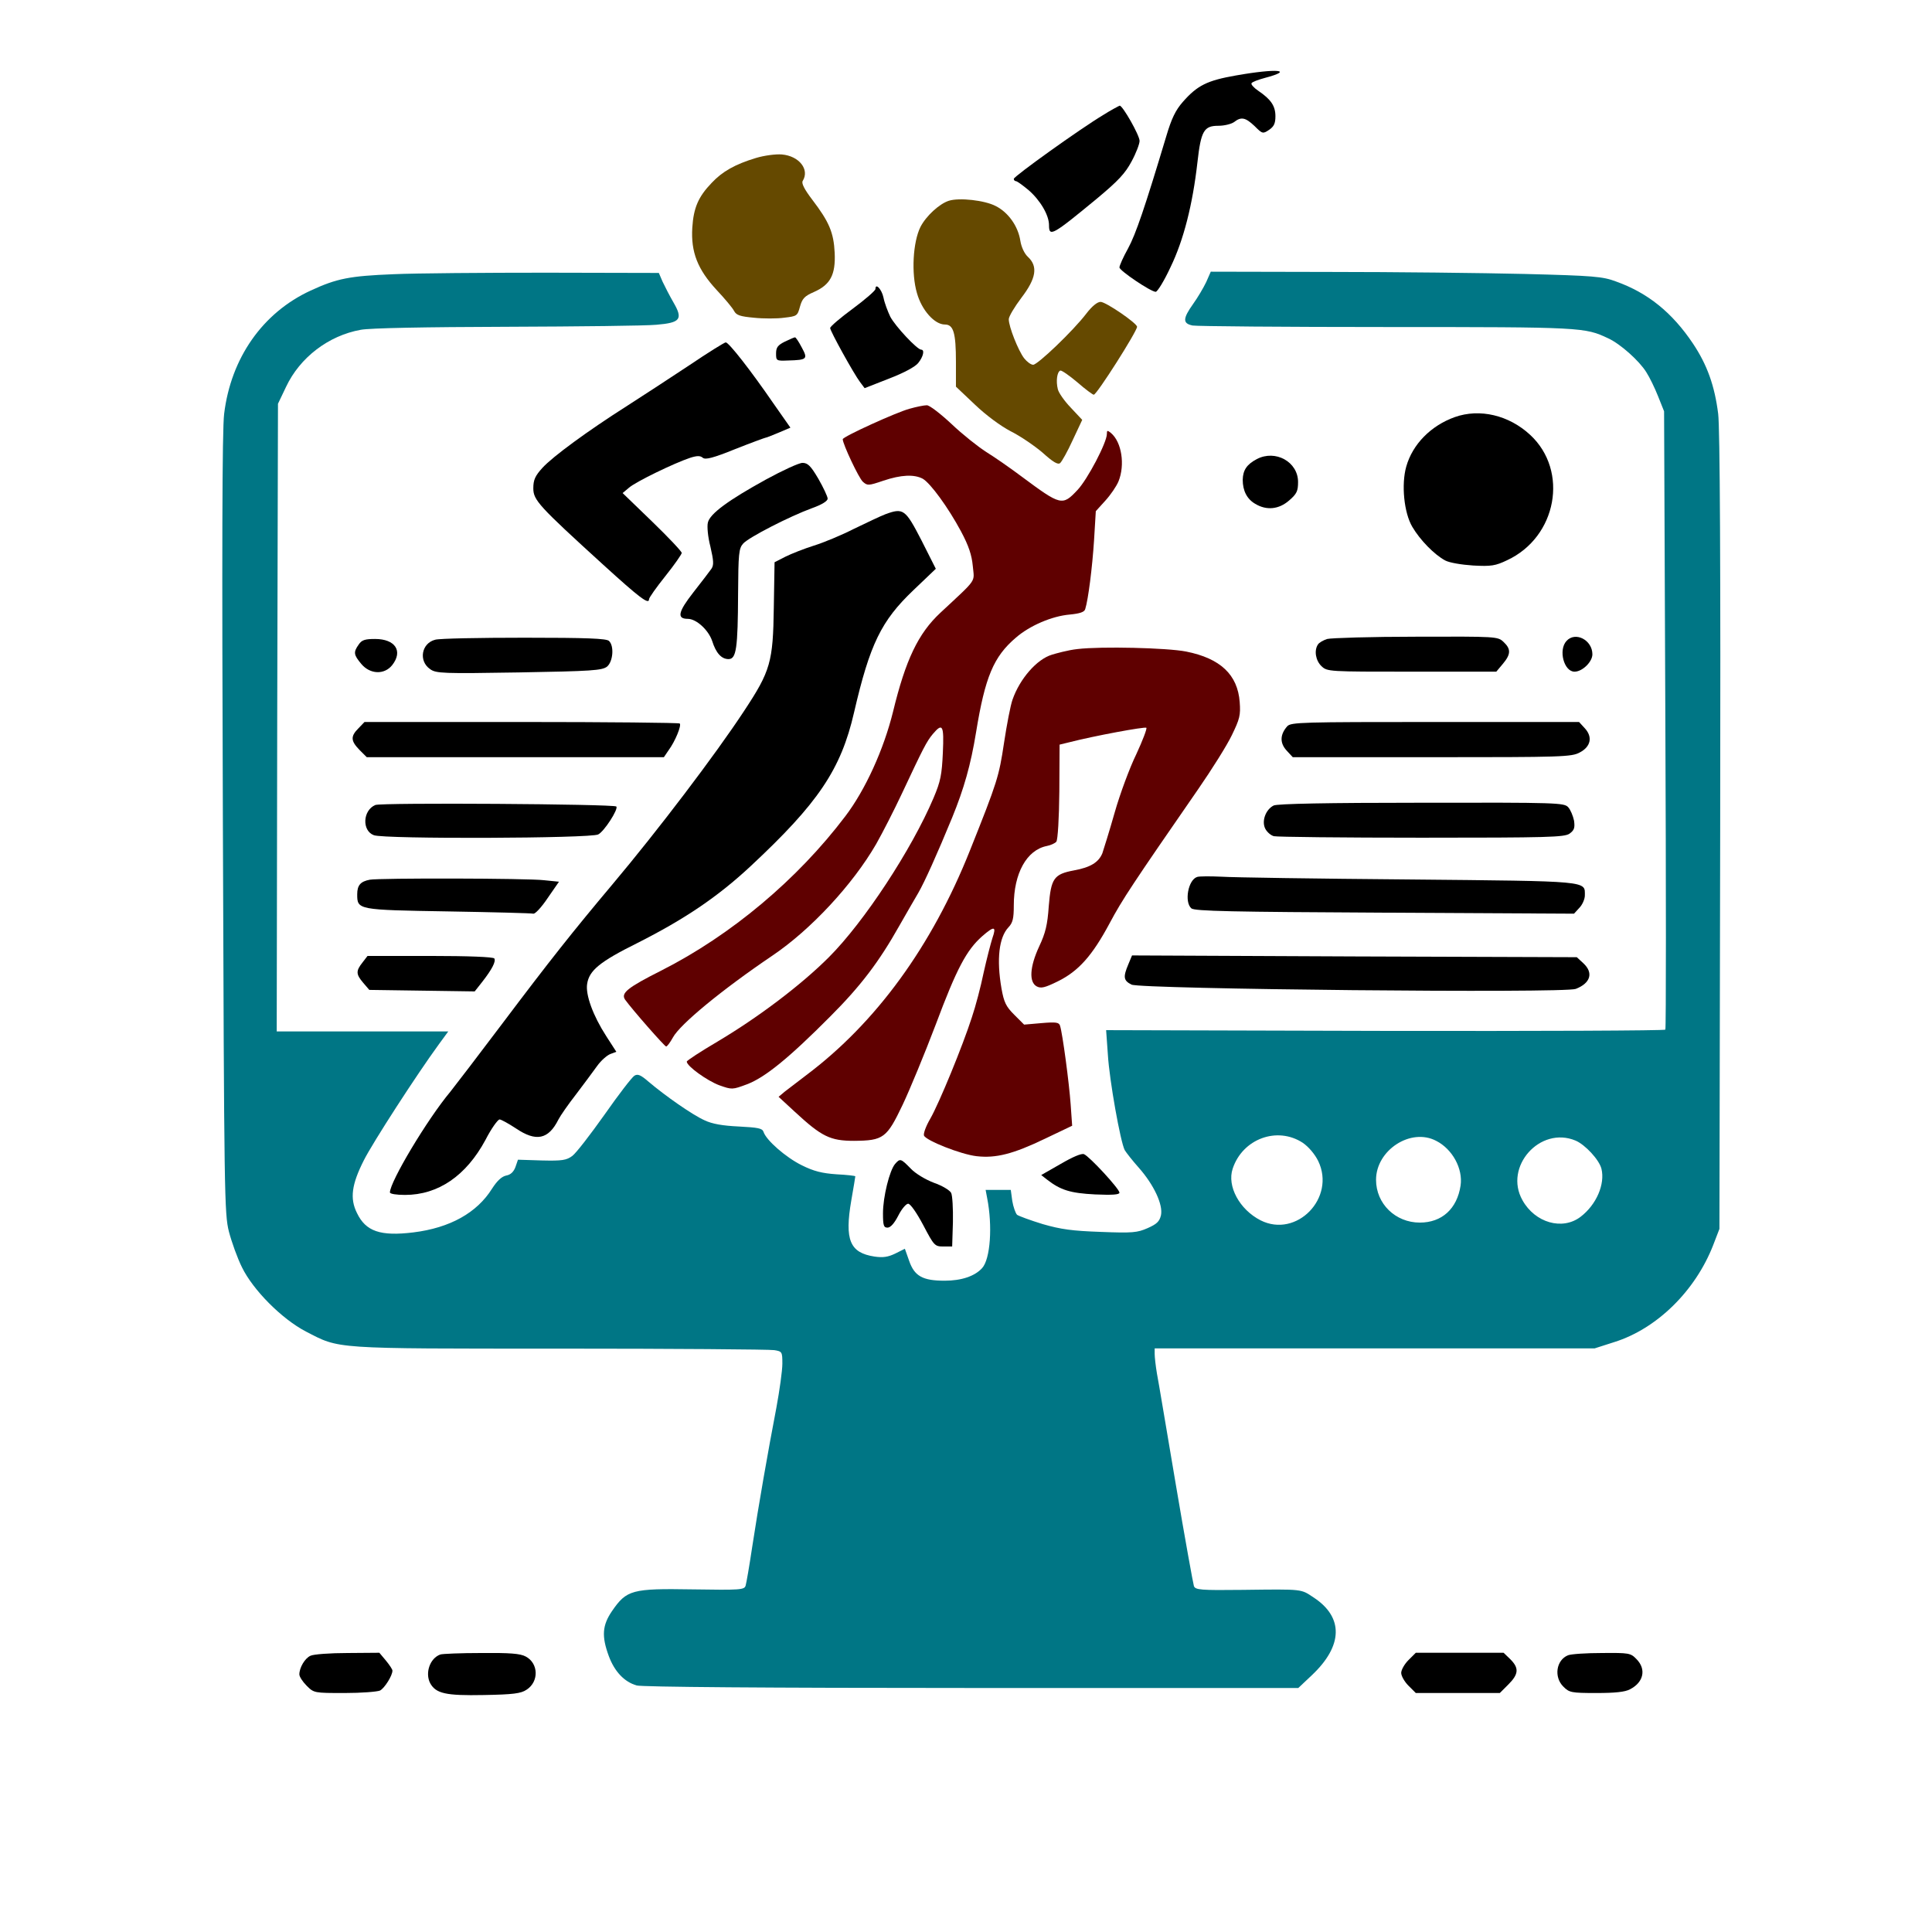
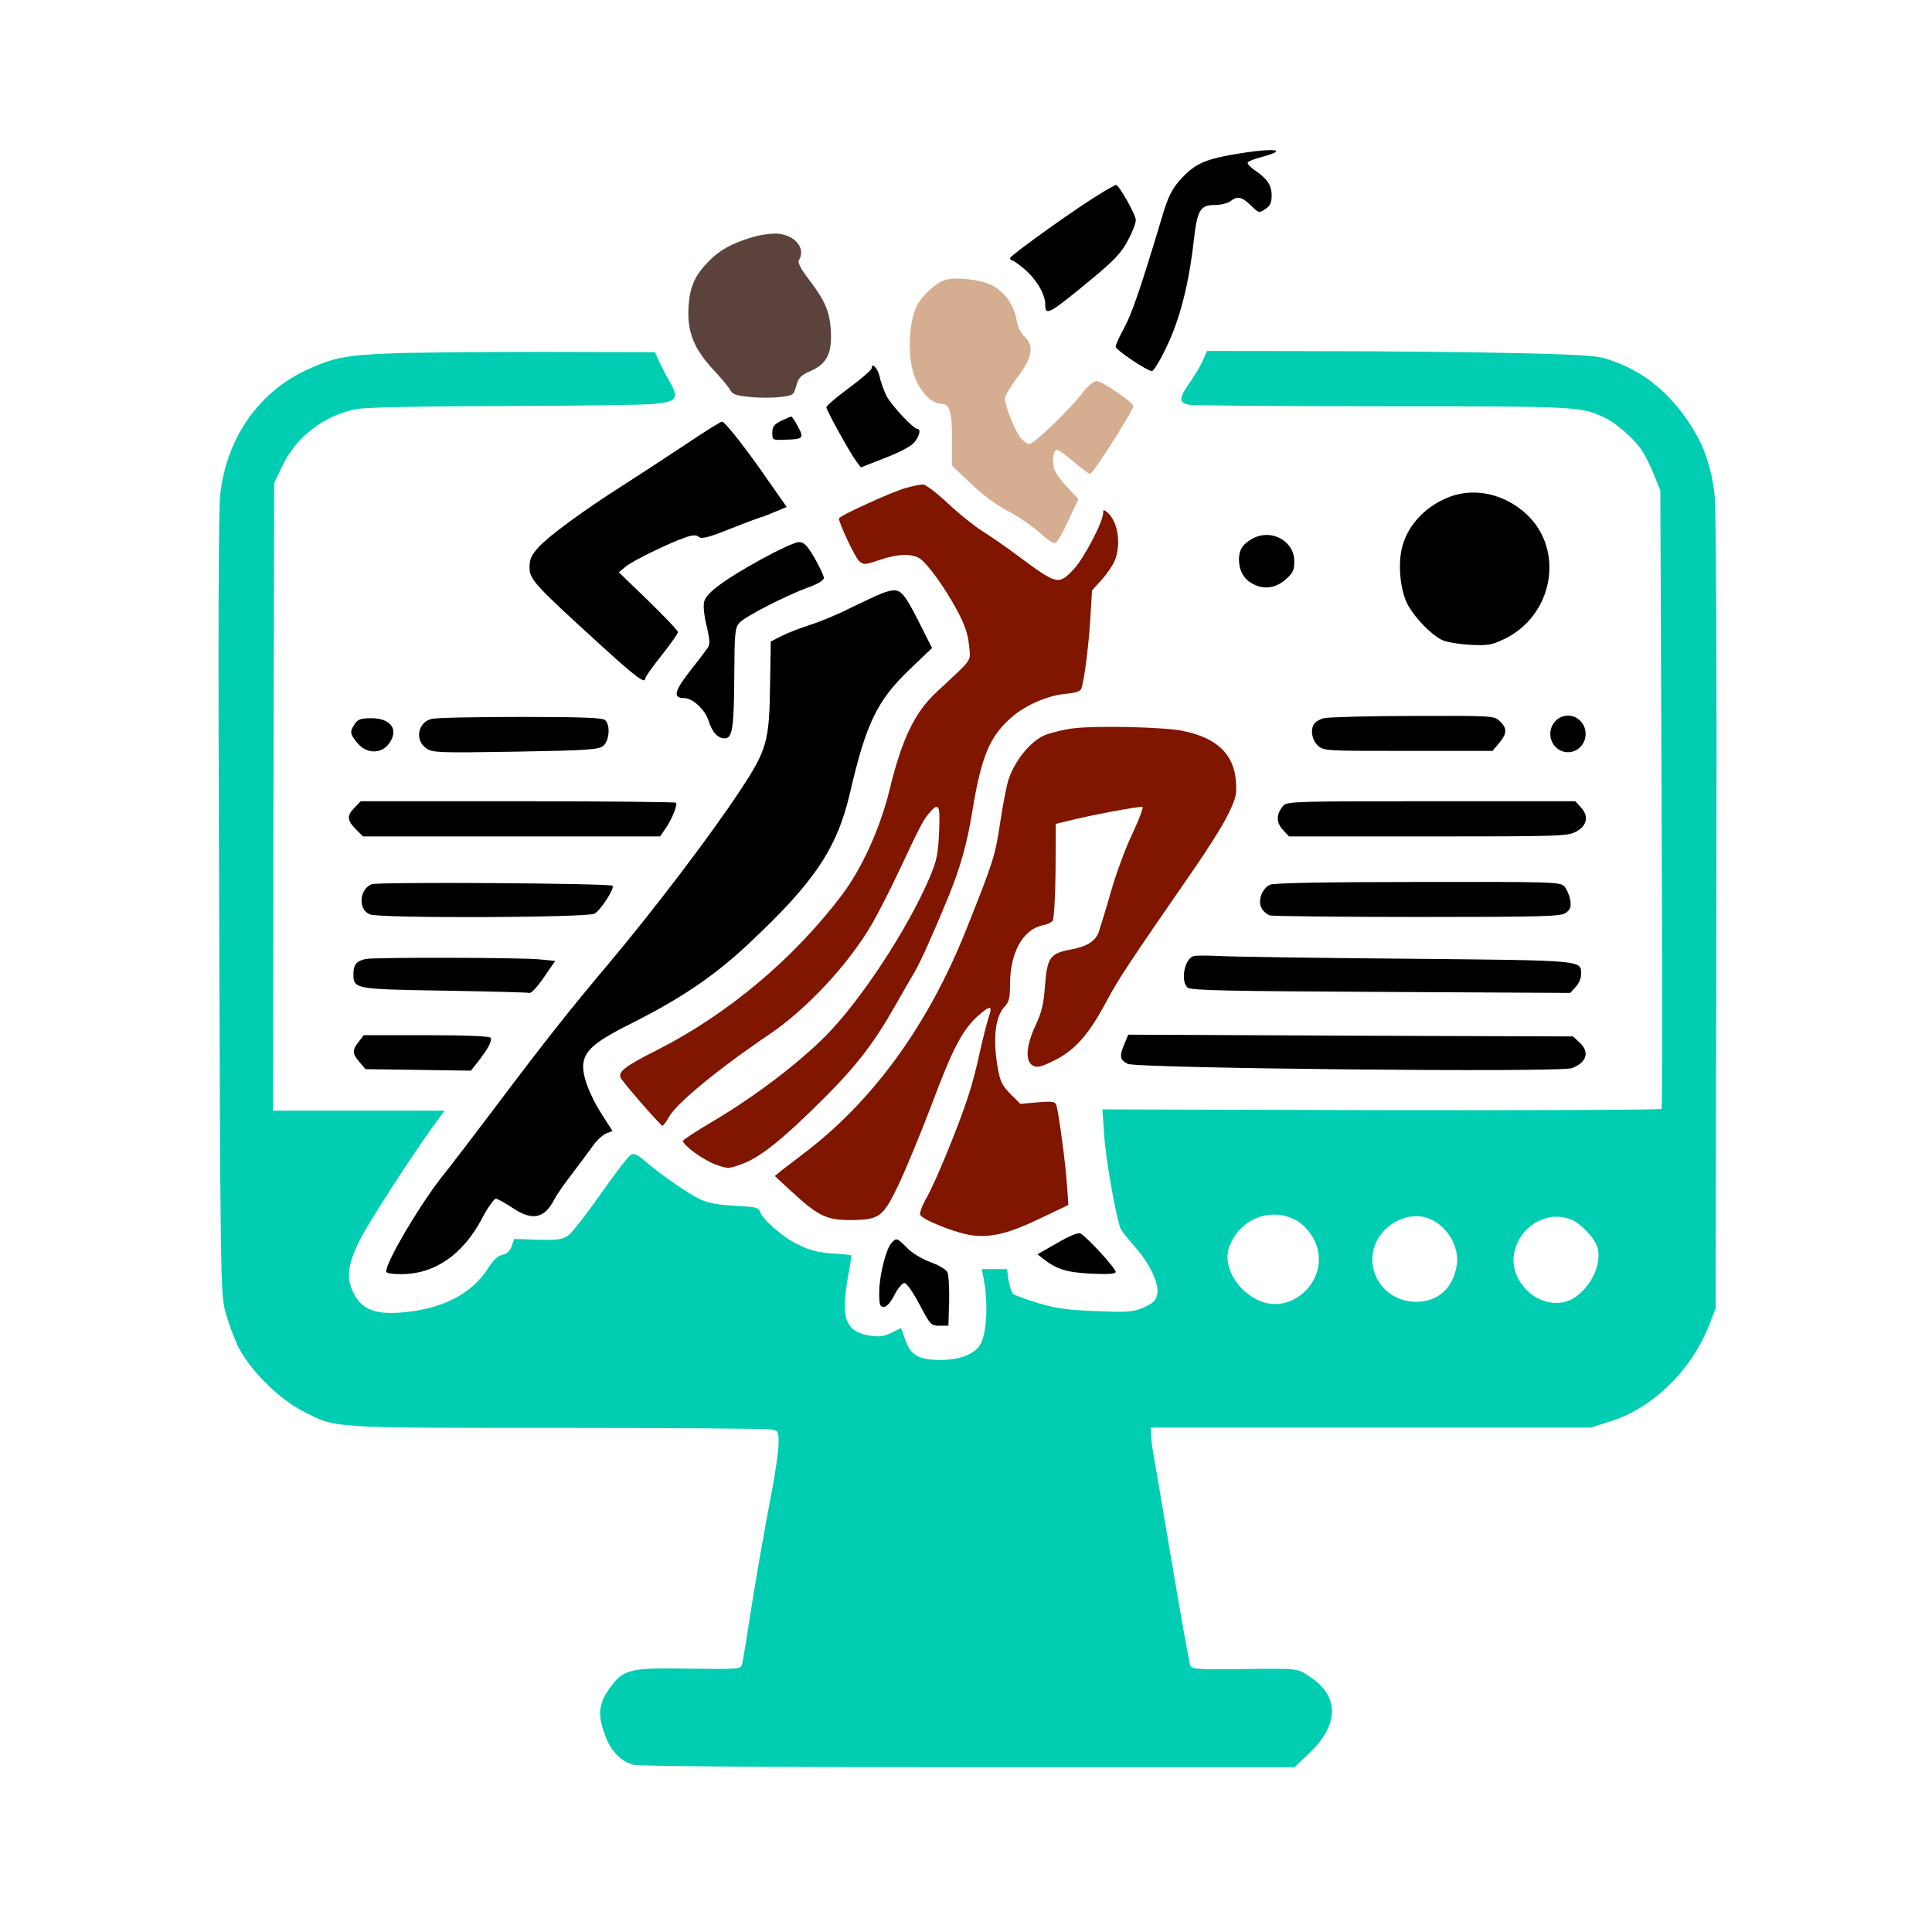
<svg xmlns="http://www.w3.org/2000/svg" version="1.0" width="768pt" height="768pt" viewBox="128 128 768 768" preserveAspectRatio="xMidYMid" id="svg32">
  <defs id="defs32" />
-   <g transform="matrix(0.1,0,0,-0.1,0,1024)" fill="#000000" stroke="none" id="g32">
-     <path d="m 6193,8660 c -114,-20 -153,-39 -211,-105 -29,-33 -45,-66 -66,-137 -85,-283 -121,-389 -152,-446 -19,-34 -34,-68 -34,-75 0,-13 125,-97 144,-97 7,0 34,44 59,98 52,107 88,249 107,417 14,125 26,145 83,145 24,0 52,7 63,15 28,22 45,18 81,-16 31,-31 33,-32 58,-15 19,13 25,25 25,54 0,41 -18,67 -68,101 -18,12 -30,26 -27,30 2,5 26,14 52,21 121,32 50,39 -114,10 z" id="path1" />
-     <path d="m 5664,8502 c -90,-54 -354,-243 -354,-253 0,-5 4,-9 8,-9 5,0 27,-16 51,-36 46,-40 81,-99 81,-139 0,-48 13,-41 191,106 84,70 112,100 137,147 18,33 32,70 32,82 0,22 -67,140 -79,140 -3,-1 -34,-17 -67,-38 z" id="path2" />
-     <path d="m 4285,8332 c -83,-25 -134,-54 -176,-99 -53,-55 -72,-99 -77,-178 -6,-97 21,-166 97,-248 32,-34 63,-71 69,-83 9,-17 24,-22 79,-27 37,-4 92,-4 120,0 51,6 53,7 63,44 9,32 18,42 55,58 66,29 87,69 83,156 -4,81 -22,123 -89,211 -32,42 -44,66 -38,75 28,45 -14,99 -83,105 -24,2 -70,-4 -103,-14 z" id="path3" style="fill:#654900;fill-opacity:1" />
-     <path d="m 5052,8162 c -38,-12 -91,-61 -113,-104 -30,-60 -37,-185 -14,-263 19,-68 70,-125 111,-125 34,0 44,-32 44,-149 v -98 l 75,-71 c 45,-43 102,-85 142,-106 38,-19 94,-57 127,-85 42,-38 61,-49 70,-42 7,6 30,47 50,91 l 38,81 -45,48 c -26,27 -49,60 -52,74 -8,32 -3,69 10,74 6,1 36,-20 68,-47 32,-28 62,-50 65,-49 12,0 172,252 172,270 0,14 -124,99 -145,99 -13,0 -34,-17 -57,-47 -51,-67 -193,-203 -211,-203 -9,0 -25,12 -36,26 -23,30 -61,125 -61,155 0,11 23,49 50,85 59,77 67,125 26,163 -14,13 -26,39 -30,64 -9,58 -48,113 -98,138 -44,23 -145,34 -186,21 z" id="path4" style="fill:#654900;fill-opacity:1" />
-     <path d="m 2845,7870 c -176,-7 -226,-17 -330,-65 -191,-88 -317,-268 -344,-490 -8,-64 -9,-550 -5,-1633 5,-1481 6,-1546 24,-1618 11,-42 34,-106 52,-142 44,-90 158,-205 254,-255 136,-70 98,-68 1009,-68 451,0 835,-3 853,-6 31,-5 32,-7 32,-54 0,-27 -11,-106 -24,-176 -33,-172 -71,-389 -96,-553 -11,-74 -23,-143 -26,-153 -5,-17 -20,-18 -212,-15 -240,4 -261,-2 -319,-86 -39,-57 -42,-100 -13,-179 23,-62 62,-103 111,-117 21,-6 514,-10 1332,-10 h 1298 l 54,51 c 124,117 126,230 8,308 -53,35 -39,34 -284,31 -167,-2 -187,0 -193,15 -3,9 -36,191 -72,404 -36,212 -69,411 -75,441 -5,30 -9,65 -9,78 v 22 h 874 875 l 78,25 c 169,53 322,203 393,385 l 25,65 3,1580 c 2,1059 -1,1606 -8,1660 -14,112 -44,195 -100,279 -83,124 -180,202 -306,247 -53,20 -89,23 -364,30 -168,4 -517,8 -776,8 l -471,1 -18,-41 c -11,-23 -34,-62 -52,-87 -42,-59 -42,-78 -2,-86 17,-3 365,-6 773,-6 777,0 786,-1 879,-45 48,-22 123,-89 151,-134 13,-20 34,-63 47,-96 l 24,-60 5,-1225 c 3,-674 3,-1228 0,-1233 -4,-4 -505,-6 -1114,-5 l -1109,3 7,-98 c 6,-101 50,-347 67,-379 6,-10 31,-42 56,-70 60,-68 97,-147 88,-189 -6,-25 -17,-35 -53,-51 -41,-18 -60,-20 -186,-15 -114,4 -158,10 -231,31 -49,15 -95,32 -102,37 -6,6 -15,31 -19,55 l -6,44 h -50 -50 l 6,-32 c 22,-111 13,-243 -20,-279 -29,-32 -82,-50 -149,-50 -87,0 -120,18 -141,79 l -17,48 -38,-19 c -29,-14 -49,-17 -83,-12 -98,15 -119,66 -92,223 9,51 16,94 16,96 0,2 -34,6 -75,8 -57,4 -90,12 -138,36 -63,31 -142,100 -152,133 -5,14 -22,17 -98,21 -64,3 -106,10 -137,25 -47,21 -156,97 -223,154 -30,26 -42,31 -55,23 -10,-6 -63,-75 -119,-155 -56,-79 -113,-153 -128,-164 -23,-17 -40,-20 -121,-18 l -95,3 -10,-29 c -7,-19 -19,-31 -37,-34 -18,-4 -36,-21 -56,-52 -60,-96 -167,-156 -313,-174 -131,-16 -189,4 -224,77 -29,58 -21,114 27,209 35,70 211,342 298,461 l 38,52 h -341 -341 l 2,1248 3,1247 32,67 c 55,117 169,204 297,227 37,7 254,11 580,12 287,1 554,4 595,8 96,8 107,22 68,89 -15,26 -34,63 -43,82 l -15,35 -447,1 c -246,0 -519,-2 -607,-6 z M 6459,4417 c 23,-16 47,-44 61,-72 71,-147 -86,-308 -229,-236 -84,43 -134,136 -111,205 39,119 177,170 279,103 z m 530,8 c 65,-33 107,-111 97,-178 -14,-92 -74,-147 -162,-147 -97,0 -174,75 -174,170 0,118 138,208 239,155 z m 554,1 c 38,-16 94,-76 103,-112 15,-61 -20,-143 -83,-191 -72,-55 -181,-24 -231,66 -75,133 70,296 211,237 z" id="path5" style="fill:#007685;fill-opacity:1" />
-     <path d="m 4760,7811 c 0,-6 -40,-41 -90,-78 -49,-36 -90,-71 -90,-77 0,-12 94,-182 119,-215 l 18,-24 97,38 c 60,23 104,47 116,62 21,26 26,53 12,53 -16,0 -103,93 -123,131 -10,21 -23,55 -27,76 -7,33 -32,60 -32,34 z" id="path6" />
-     <path d="m 4400,7602 c -28,-14 -35,-23 -35,-47 0,-29 1,-30 48,-28 76,2 79,6 54,52 -12,23 -24,41 -27,40 -3,0 -21,-8 -40,-17 z" id="path7" />
-     <path d="m 4020,7508 c -74,-49 -184,-121 -245,-160 -159,-101 -298,-203 -339,-248 -29,-32 -36,-48 -36,-81 0,-47 21,-70 278,-304 145,-132 182,-160 182,-137 0,6 29,47 65,92 36,45 65,87 65,92 0,6 -53,62 -117,124 l -118,114 25,21 c 27,24 180,98 243,119 28,9 41,9 51,0 11,-8 40,-1 129,35 63,25 118,45 120,45 3,0 26,9 52,20 l 47,20 -68,97 c -90,131 -177,242 -189,242 -5,0 -71,-41 -145,-91 z" id="path8" />
-     <path d="m 4895,7335 c -52,-14 -265,-111 -265,-121 0,-19 64,-155 80,-169 18,-16 22,-16 81,4 71,24 123,26 157,8 31,-18 101,-114 152,-209 31,-58 43,-95 47,-138 6,-67 21,-46 -129,-186 -88,-82 -138,-187 -188,-393 -37,-150 -110,-311 -190,-416 -190,-251 -453,-472 -731,-613 -135,-68 -162,-90 -144,-116 28,-39 157,-186 163,-186 4,0 16,16 27,36 28,52 194,189 395,325 153,103 320,283 413,444 25,44 71,134 102,200 85,181 98,207 123,237 39,46 45,36 40,-74 -4,-88 -9,-114 -37,-180 -87,-205 -276,-493 -416,-633 -110,-110 -279,-238 -442,-335 -68,-40 -123,-76 -123,-80 0,-18 81,-76 129,-94 51,-18 52,-18 111,4 71,27 166,104 330,269 121,121 194,217 275,361 27,47 60,105 75,130 25,43 75,154 135,300 47,115 74,210 95,339 36,221 70,301 158,376 55,48 144,86 214,92 41,4 59,10 62,22 12,38 28,165 35,273 l 7,116 38,42 c 21,23 44,57 52,76 27,66 13,157 -30,193 -14,11 -16,11 -16,-4 0,-34 -77,-181 -117,-223 -60,-64 -66,-62 -221,53 -44,33 -107,77 -141,98 -33,21 -96,71 -139,112 -44,41 -88,75 -98,74 -11,0 -41,-6 -69,-14 z" id="path9" style="fill:#5f0000;fill-opacity:1" />
-     <path d="m 7063,7302 c -95,-34 -168,-108 -193,-197 -20,-71 -9,-183 24,-239 31,-53 88,-111 131,-134 17,-9 65,-17 111,-20 72,-4 89,-1 135,21 198,92 246,355 92,498 -85,79 -201,106 -300,71 z" id="path10" />
-     <path d="m 6276,7135 c -40,-21 -55,-44 -56,-82 0,-44 17,-77 50,-96 45,-27 94,-22 135,14 30,26 35,37 35,73 0,80 -90,130 -164,91 z" id="path11" />
-     <path d="m 4325,7054 c -149,-82 -223,-136 -231,-171 -4,-15 0,-58 10,-96 13,-57 14,-73 4,-88 -7,-10 -39,-52 -72,-94 -61,-78 -66,-105 -22,-105 34,0 82,-44 97,-88 15,-48 37,-72 65,-72 31,0 37,42 38,261 1,158 3,179 20,198 22,25 186,109 274,141 39,14 62,28 62,38 0,8 -17,44 -37,79 -30,51 -42,63 -63,63 -14,0 -79,-30 -145,-66 z" id="path12" />
-     <path d="m 4800,6916 c -19,-7 -75,-34 -125,-58 -49,-25 -121,-55 -160,-67 -38,-12 -89,-32 -113,-44 l -43,-22 -3,-180 c -3,-217 -13,-252 -118,-411 -115,-175 -343,-475 -523,-689 -158,-188 -250,-304 -436,-551 -95,-126 -189,-249 -209,-274 -92,-110 -240,-358 -240,-400 0,-6 26,-10 60,-10 132,0 243,76 320,219 23,45 49,81 56,81 6,0 35,-16 64,-35 81,-55 130,-45 170,35 7,14 38,59 70,100 31,41 69,92 84,113 15,21 39,42 52,47 l 24,9 -40,62 c -53,82 -83,165 -76,208 8,53 50,88 199,162 188,95 319,183 451,306 268,250 359,384 411,611 63,272 108,364 236,486 l 89,85 -57,113 c -64,124 -72,130 -143,104 z" id="path13" />
-     <path d="m 3010,6417 c -55,-14 -67,-85 -20,-117 23,-17 52,-18 353,-13 292,5 330,8 350,23 24,20 29,82 8,102 -9,10 -90,13 -336,13 -179,0 -338,-3 -355,-8 z" id="path14" />
-     <path d="m 6556,6420 c -16,-5 -33,-15 -37,-22 -16,-24 -9,-64 14,-86 23,-22 28,-22 359,-22 h 336 l 26,31 c 32,38 33,59 3,87 -23,22 -28,22 -348,21 -178,0 -337,-5 -353,-9 z" id="path15" />
-     <path d="m 7507,6412 c -33,-36 -10,-122 32,-122 31,0 71,39 71,69 0,57 -68,92 -103,53 z" id="path16" />
-     <path d="m 2706,6398 c -22,-31 -20,-41 10,-77 35,-42 92,-44 123,-5 44,56 12,104 -68,104 -40,0 -53,-4 -65,-22 z" id="path17" />
-     <path d="m 5564,6380 c -39,-4 -89.522,-18.522 -102.522,-22.522 C 5401.478,6339.478 5334,6262 5305,6179 c -8,-22 -23,-100 -34,-173 -20,-133 -26,-153 -135,-426 -152,-382 -374,-686 -651,-894 -33,-25 -71,-54 -85,-65 l -25,-21 65,-60 c 106,-98 140,-115 235,-115 117,1 130,11 193,143 28,59 88,204 132,320 83,222 122,295 184,350 48,42 58,41 41,-7 -7,-22 -23,-84 -35,-138 -11,-54 -32,-134 -47,-178 -36,-112 -129,-339 -165,-402 -17,-29 -28,-59 -25,-67 8,-20 147,-75 209,-82 77,-9 146,9 271,69 l 109,52 -6,85 c -6,85 -32,280 -42,312 -4,14 -15,16 -74,11 l -69,-6 -39,39 c -33,33 -41,49 -51,105 -20,116 -10,203 28,243 17,18 21,35 21,87 0,127 51,220 131,236 16,3 33,11 38,17 6,7 11,95 12,199 l 1,187 37,9 c 101,26 302,63 308,58 3,-4 -15,-51 -40,-105 -26,-53 -65,-158 -86,-232 -21,-74 -44,-147 -49,-162 -15,-36 -47,-56 -113,-68 -80,-15 -91,-32 -100,-142 -5,-74 -13,-107 -38,-160 -38,-82 -41,-142 -10,-159 17,-9 32.24,-5.494 84,20 82.244,40.508 137,102 206,231 50,94 92,157 352,533 54,78 115,175 134,215 31,64 35,79 31,131 -8,109 -77,174 -213,201 -76,15 -338,21 -431,10 z" id="path18" style="fill:#5f0000;fill-opacity:1" />
-     <path d="m 2705,6065 c -32,-32 -31,-50 4,-86 l 29,-29 h 591 590 l 19,28 c 26,35 52,99 44,106 -3,3 -286,6 -629,6 h -624 z" id="path19" />
-     <path d="m 6397,6073 c -29,-33 -30,-66 -3,-96 l 25,-27 h 553 c 520,0 555,1 588,19 44,23 52,62 19,97 l -22,24 h -572 c -532,0 -573,-1 -588,-17 z" id="path20" />
-     <path d="m 2772,5760 c -50,-21 -54,-102 -6,-120 40,-16 863,-13 892,3 24,12 81,101 72,111 -10,10 -935,16 -958,6 z" id="path21" />
-     <path d="m 6343,5758 c -32,-16 -49,-63 -33,-93 7,-13 22,-26 34,-29 11,-3 275,-6 586,-6 507,0 568,2 589,16 19,14 22,23 18,52 -4,19 -14,43 -23,53 -16,18 -42,19 -583,18 -375,0 -573,-4 -588,-11 z" id="path22" />
-     <path d="m 6039,5474 c -36,-11 -52,-100 -23,-125 13,-11 162,-14 768,-17 l 753,-4 21,23 c 12,12 22,35 22,49 0,59 26,57 -700,64 -366,3 -701,8 -745,11 -44,2 -87,2 -96,-1 z" id="path23" />
-     <path d="m 2750,5463 c -37,-7 -50,-22 -50,-58 0,-62 1,-62 361,-68 179,-3 332,-7 339,-9 7,-2 33,26 57,62 l 45,65 -59,6 c -66,8 -655,9 -693,2 z" id="path24" />
-     <path d="m 2721,5134 c -27,-34 -26,-47 3,-81 l 24,-28 210,-3 209,-3 30,38 c 39,50 55,81 48,93 -4,6 -103,10 -255,10 h -249 z" id="path25" />
-     <path d="m 5765,5126 c -21,-50 -19,-64 13,-80 36,-18 1720,-35 1766,-17 59,23 71,64 30,102 l -26,24 -884,3 -884,4 z" id="path26" />
-     <path d="m 5496,4333 -77,-44 23,-18 c 54,-42 93,-54 191,-59 69,-3 97,-1 97,7 0,15 -119,144 -141,153 -10,4 -45,-11 -93,-39 z" id="path27" />
-     <path d="m 4838,4333 c -22,-26 -48,-131 -48,-196 0,-49 3,-57 18,-57 12,0 27,17 43,48 13,26 31,47 39,47 9,0 34,-36 60,-85 43,-82 46,-85 80,-85 h 35 l 3,97 c 1,54 -2,106 -7,116 -6,11 -36,29 -68,40 -34,13 -73,36 -93,57 -39,40 -42,41 -62,18 z" id="path28" />
-     <path d="m 2514,2378 c -22,-10 -44,-47 -44,-74 0,-9 13,-29 29,-45 29,-29 30,-29 151,-29 67,0 130,5 141,10 18,10 49,59 49,79 0,5 -12,23 -26,40 l -26,31 -126,-1 c -70,0 -137,-5 -148,-11 z" id="path29" />
-     <path d="m 3030,2383 c -41,-15 -61,-73 -40,-114 23,-41 61,-50 213,-47 116,2 148,6 170,21 50,32 48,105 -3,132 -22,12 -63,15 -177,14 -81,0 -155,-3 -163,-6 z" id="path30" />
-     <path d="m 6879,2361 c -16,-16 -29,-39 -29,-51 0,-12 13,-35 29,-51 l 29,-29 h 167 167 l 34,34 c 41,41 43,65 8,100 l -27,26 h -174 -175 z" id="path31" />
-     <path d="m 7513,2380 c -47,-19 -57,-87 -18,-125 23,-23 31,-25 130,-25 75,0 115,4 135,15 54,28 65,80 25,120 -23,24 -30,25 -137,24 -62,0 -123,-4 -135,-9 z" id="path32" />
+   <g transform="matrix(0.1,0,0,-0.1,-1.5,1015)" fill="#000000" stroke="none" id="g32">
+     <path d="m 6193,8255 c -114,-20 -153,-39 -211,-105 -29,-33 -45,-66 -66,-137 -85,-283 -121,-389 -152,-446 -19,-34 -34,-68 -34,-75 0,-13 125,-97 144,-97 7,0 34,44 59,98 52,107 88,249 107,417 14,125 26,145 83,145 24,0 52,7 63,15 28,22 45,18 81,-16 31,-31 33,-32 58,-15 19,13 25,25 25,54 0,41 -18,67 -68,101 -18,12 -30,26 -27,30 2,5 26,14 52,21 121,32 50,39 -114,10 z" id="path1" />
+     <path d="m 5664,8097 c -90,-54 -354,-243 -354,-253 0,-5 4,-9 8,-9 5,0 27,-16 51,-36 46,-40 81,-99 81,-139 0,-48 13,-41 191,106 84,70 112,100 137,147 18,33 32,70 32,82 0,22 -67,140 -79,140 -3,-1 -34,-17 -67,-38 z" id="path2" />
+     <path d="m 4285,7927 c -83,-25 -134,-54 -176,-99 -53,-55 -72,-99 -77,-178 -6,-97 21,-166 97,-248 32,-34 63,-71 69,-83 9,-17 24,-22 79,-27 37,-4 92,-4 120,0 51,6 53,7 63,44 9,32 18,42 55,58 66,29 87,69 83,156 -4,81 -22,123 -89,211 -32,42 -44,66 -38,75 28,45 -14,99 -83,105 -24,2 -70,-4 -103,-14 z" id="path3" style="fill:#5c423d;fill-opacity:1" />
+     <path d="m 5052,7757 c -38,-12 -91,-61 -113,-104 -30,-60 -37,-185 -14,-263 19,-68 70,-125 111,-125 34,0 44,-32 44,-149 v -98 l 75,-71 c 45,-43 102,-85 142,-106 38,-19 94,-57 127,-85 42,-38 61,-49 70,-42 7,6 30,47 50,91 l 38,81 -45,48 c -26,27 -49,60 -52,74 -8,32 -3,69 10,74 6,1 36,-20 68,-47 32,-28 62,-50 65,-49 12,0 172,252 172,270 0,14 -124,99 -145,99 -13,0 -34,-17 -57,-47 -51,-67 -193,-203 -211,-203 -9,0 -25,12 -36,26 -23,30 -61,125 -61,155 0,11 23,49 50,85 59,77 67,125 26,163 -14,13 -26,39 -30,64 -9,58 -48,113 -98,138 -44,23 -145,34 -186,21 z" id="path4" style="fill:#d5ad90;fill-opacity:1" />
+     <path d="m 2845,7465 c -176,-7 -226,-17 -330,-65 -191,-88 -317,-268 -344,-490 -8,-64 -9,-550 -5,-1633 5,-1481 6,-1546 24,-1618 11,-42 34,-106 52,-142 44,-90 158,-205 254,-255 136,-70 98,-68 1009,-68 451,0 835,-3 853,-6 31,-5 32,-7 32,-54 0,-27 -11,-106 -24,-176 -33,-172 -71,-389 -96,-553 -11,-74 -23,-143 -26,-153 -5,-17 -20,-18 -212,-15 -240,4 -261,-2 -319,-86 -39,-57 -42,-100 -13,-179 23,-62 62,-103 111,-117 21,-6 514,-10 1332,-10 h 1298 l 54,51 c 124,117 126,230 8,308 -53,35 -39,34 -284,31 -167,-2 -187,0 -193,15 -3,9 -36,191 -72,404 -36,212 -69,411 -75,441 -5,30 -9,65 -9,78 v 22 h 874 875 l 78,25 c 169,53 322,203 393,385 l 25,65 3,1580 c 2,1059 -1,1606 -8,1660 -14,112 -44,195 -100,279 -83,124 -180,202 -306,247 -53,20 -89,23 -364,30 -168,4 -517,8 -776,8 l -471,1 -18,-41 c -11,-23 -34,-62 -52,-87 -42,-59 -42,-78 -2,-86 17,-3 365,-6 773,-6 777,0 786,-1 879,-45 48,-22 123,-89 151,-134 13,-20 34,-63 47,-96 l 24,-60 5,-1225 c 3,-674 3,-1228 0,-1233 -4,-4 -505,-6 -1114,-5 l -1109,3 7,-98 c 6,-101 50,-347 67,-379 6,-10 31,-42 56,-70 60,-68 97,-147 88,-189 -6,-25 -17,-35 -53,-51 -41,-18 -60,-20 -186,-15 -114,4 -158,10 -231,31 -49,15 -95,32 -102,37 -6,6 -15,31 -19,55 l -6,44 h -50 -50 l 6,-32 c 22,-111 13,-243 -20,-279 -29,-32 -82,-50 -149,-50 -87,0 -120,18 -141,79 l -17,48 -38,-19 c -29,-14 -49,-17 -83,-12 -98,15 -119,66 -92,223 9,51 16,94 16,96 0,2 -34,6 -75,8 -57,4 -90,12 -138,36 -63,31 -142,100 -152,133 -5,14 -22,17 -98,21 -64,3 -106,10 -137,25 -47,21 -156,97 -223,154 -30,26 -42,31 -55,23 -10,-6 -63,-75 -119,-155 -56,-79 -113,-153 -128,-164 -23,-17 -40,-20 -121,-18 l -95,3 -10,-29 c -7,-19 -19,-31 -37,-34 -18,-4 -36,-21 -56,-52 -60,-96 -167,-156 -313,-174 -131,-16 -189,4 -224,77 -29,58 -21,114 27,209 35,70 211,342 298,461 l 38,52 h -341 -341 l 2,1248 3,1247 32,67 c 55,117 169,204 297,227 37,7 254,11 580,12 287,1 554,4 595,8 96,8 107,22 68,89 -15,26 -34,63 -43,82 l -15,35 -447,1 c -246,0 -519,-2 -607,-6 z M 6459,4012 c 23,-16 47,-44 61,-72 71,-147 -86,-308 -229,-236 -84,43 -134,136 -111,205 39,119 177,170 279,103 z m 530,8 c 65,-33 107,-111 97,-178 -14,-92 -74,-147 -162,-147 -97,0 -174,75 -174,170 0,118 138,208 239,155 z m 554,1 c 38,-16 94,-76 103,-112 15,-61 -20,-143 -83,-191 -72,-55 -181,-24 -231,66 -75,133 70,296 211,237 z" id="path5" style="fill:#00cdb2;fill-opacity:1" />
+     <path d="m 4760,7406 c 0,-6 -40,-41 -90,-78 -49,-36 -90,-71 -90,-77 0,-12 94,-182 119,-215 l 18,-24 97,38 c 60,23 104,47 116,62 21,26 26,53 12,53 -16,0 -103,93 -123,131 -10,21 -23,55 -27,76 -7,33 -32,60 -32,34 z" id="path6" />
+     <path d="m 4400,7197 c -28,-14 -35,-23 -35,-47 0,-29 1,-30 48,-28 76,2 79,6 54,52 -12,23 -24,41 -27,40 -3,0 -21,-8 -40,-17 z" id="path7" />
+     <path d="m 4020,7103 c -74,-49 -184,-121 -245,-160 -159,-101 -298,-203 -339,-248 -29,-32 -36,-48 -36,-81 0,-47 21,-70 278,-304 145,-132 182,-160 182,-137 0,6 29,47 65,92 36,45 65,87 65,92 0,6 -53,62 -117,124 l -118,114 25,21 c 27,24 180,98 243,119 28,9 41,9 51,0 11,-8 40,-1 129,35 63,25 118,45 120,45 3,0 26,9 52,20 l 47,20 -68,97 c -90,131 -177,242 -189,242 -5,0 -71,-41 -145,-91 z" id="path8" />
+     <path d="m 4895,6930 c -52,-14 -265,-111 -265,-121 0,-19 64,-155 80,-169 18,-16 22,-16 81,4 71,24 123,26 157,8 31,-18 101,-114 152,-209 31,-58 43,-95 47,-138 6,-67 21,-46 -129,-186 -88,-82 -138,-187 -188,-393 -37,-150 -110,-311 -190,-416 -190,-251 -453,-472 -731,-613 -135,-68 -162,-90 -144,-116 28,-39 157,-186 163,-186 4,0 16,16 27,36 28,52 194,189 395,325 153,103 320,283 413,444 25,44 71,134 102,200 85,181 98,207 123,237 39,46 45,36 40,-74 -4,-88 -9,-114 -37,-180 -87,-205 -276,-493 -416,-633 -110,-110 -279,-238 -442,-335 -68,-40 -123,-76 -123,-80 0,-18 81,-76 129,-94 51,-18 52,-18 111,4 71,27 166,104 330,269 121,121 194,217 275,361 27,47 60,105 75,130 25,43 75,154 135,300 47,115 74,210 95,339 36,221 70,301 158,376 55,48 144,86 214,92 41,4 59,10 62,22 12,38 28,165 35,273 l 7,116 38,42 c 21,23 44,57 52,76 27,66 13,157 -30,193 -14,11 -16,11 -16,-4 0,-34 -77,-181 -117,-223 -60,-64 -66,-62 -221,53 -44,33 -107,77 -141,98 -33,21 -96,71 -139,112 -44,41 -88,75 -98,74 -11,0 -41,-6 -69,-14 z" id="path9" style="fill:#801600;fill-opacity:1" />
+     <path d="m 7063,6897 c -95,-34 -168,-108 -193,-197 -20,-71 -9,-183 24,-239 31,-53 88,-111 131,-134 17,-9 65,-17 111,-20 72,-4 89,-1 135,21 198,92 246,355 92,498 -85,79 -201,106 -300,71 z" id="path10" />
+     <path d="m 6276,6730 c -40,-21 -55,-44 -56,-82 0,-44 17,-77 50,-96 45,-27 94,-22 135,14 30,26 35,37 35,73 0,80 -90,130 -164,91 z" id="path11" />
+     <path d="m 4325,6649 c -149,-82 -223,-136 -231,-171 -4,-15 0,-58 10,-96 13,-57 14,-73 4,-88 -7,-10 -39,-52 -72,-94 -61,-78 -66,-105 -22,-105 34,0 82,-44 97,-88 15,-48 37,-72 65,-72 31,0 37,42 38,261 1,158 3,179 20,198 22,25 186,109 274,141 39,14 62,28 62,38 0,8 -17,44 -37,79 -30,51 -42,63 -63,63 -14,0 -79,-30 -145,-66 z" id="path12" />
+     <path d="m 4800,6511 c -19,-7 -75,-34 -125,-58 -49,-25 -121,-55 -160,-67 -38,-12 -89,-32 -113,-44 l -43,-22 -3,-180 c -3,-217 -13,-252 -118,-411 -115,-175 -343,-475 -523,-689 -158,-188 -250,-304 -436,-551 -95,-126 -189,-249 -209,-274 -92,-110 -240,-358 -240,-400 0,-6 26,-10 60,-10 132,0 243,76 320,219 23,45 49,81 56,81 6,0 35,-16 64,-35 81,-55 130,-45 170,35 7,14 38,59 70,100 31,41 69,92 84,113 15,21 39,42 52,47 l 24,9 -40,62 c -53,82 -83,165 -76,208 8,53 50,88 199,162 188,95 319,183 451,306 268,250 359,384 411,611 63,272 108,364 236,486 l 89,85 -57,113 c -64,124 -72,130 -143,104 z" id="path13" />
+     <path d="m 3010,6012 c -55,-14 -67,-85 -20,-117 23,-17 52,-18 353,-13 292,5 330,8 350,23 24,20 29,82 8,102 -9,10 -90,13 -336,13 -179,0 -338,-3 -355,-8 z" id="path14" />
+     <path d="m 6556,6015 c -16,-5 -33,-15 -37,-22 -16,-24 -9,-64 14,-86 23,-22 28,-22 359,-22 h 336 l 26,31 c 32,38 33,59 3,87 -23,22 -28,22 -348,21 -178,0 -337,-5 -353,-9 z" id="path15" />
+     <path d="m 2706,5993 c -22,-31 -20,-41 10,-77 35,-42 92,-44 123,-5 44,56 12,104 -68,104 -40,0 -53,-4 -65,-22 z" id="path17" />
+     <path d="m 5564,5975 c -39,-4 -89.522,-18.522 -102.522,-22.522 C 5401.478,5934.478 5334,5857 5305,5774 c -8,-22 -23,-100 -34,-173 -20,-133 -26,-153 -135,-426 -152,-382 -374,-686 -651,-894 -33,-25 -71,-54 -85,-65 l -25,-21 65,-60 c 106,-98 140,-115 235,-115 117,1 130,11 193,143 28,59 88,204 132,320 83,222 122,295 184,350 48,42 58,41 41,-7 -7,-22 -23,-84 -35,-138 -11,-54 -32,-134 -47,-178 -36,-112 -129,-339 -165,-402 -17,-29 -28,-59 -25,-67 8,-20 147,-75 209,-82 77,-9 146,9 271,69 l 109,52 -6,85 c -6,85 -32,280 -42,312 -4,14 -15,16 -74,11 l -69,-6 -39,39 c -33,33 -41,49 -51,105 -20,116 -10,203 28,243 17,18 21,35 21,87 0,127 51,220 131,236 16,3 33,11 38,17 6,7 11,95 12,199 l 1,187 37,9 c 101,26 302,63 308,58 3,-4 -15,-51 -40,-105 -26,-53 -65,-158 -86,-232 -21,-74 -44,-147 -49,-162 -15,-36 -47,-56 -113,-68 -80,-15 -91,-32 -100,-142 -5,-74 -13,-107 -38,-160 -38,-82 -41,-142 -10,-159 17,-9 32.24,-5.494 84,20 82.244,40.508 137,102 206,231 50,94 92,157 352,533 54,78 115,175 134,215 31,64 35,79 31,131 -8,109 -77,174 -213,201 -76,15 -338,21 -431,10 z" id="path18" style="fill:#801500;fill-opacity:1" />
+     <path d="m 2705,5660 c -32,-32 -31,-50 4,-86 l 29,-29 h 591 590 l 19,28 c 26,35 52,99 44,106 -3,3 -286,6 -629,6 h -624 z" id="path19" />
+     <path d="m 6397,5668 c -29,-33 -30,-66 -3,-96 l 25,-27 h 553 c 520,0 555,1 588,19 44,23 52,62 19,97 l -22,24 h -572 c -532,0 -573,-1 -588,-17 z" id="path20" />
+     <path d="m 2772,5355 c -50,-21 -54,-102 -6,-120 40,-16 863,-13 892,3 24,12 81,101 72,111 -10,10 -935,16 -958,6 z" id="path21" />
+     <path d="m 6343,5353 c -32,-16 -49,-63 -33,-93 7,-13 22,-26 34,-29 11,-3 275,-6 586,-6 507,0 568,2 589,16 19,14 22,23 18,52 -4,19 -14,43 -23,53 -16,18 -42,19 -583,18 -375,0 -573,-4 -588,-11 z" id="path22" />
+     <path d="m 6039,5069 c -36,-11 -52,-100 -23,-125 13,-11 162,-14 768,-17 l 753,-4 21,23 c 12,12 22,35 22,49 0,59 26,57 -700,64 -366,3 -701,8 -745,11 -44,2 -87,2 -96,-1 z" id="path23" />
+     <path d="m 2750,5058 c -37,-7 -50,-22 -50,-58 0,-62 1,-62 361,-68 179,-3 332,-7 339,-9 7,-2 33,26 57,62 l 45,65 -59,6 c -66,8 -655,9 -693,2 z" id="path24" />
+     <path d="m 2721,4729 c -27,-34 -26,-47 3,-81 l 24,-28 210,-3 209,-3 30,38 c 39,50 55,81 48,93 -4,6 -103,10 -255,10 h -249 z" id="path25" />
+     <path d="m 5765,4721 c -21,-50 -19,-64 13,-80 36,-18 1720,-35 1766,-17 59,23 71,64 30,102 l -26,24 -884,3 -884,4 z" id="path26" />
+     <path d="m 5496,3928 -77,-44 23,-18 c 54,-42 93,-54 191,-59 69,-3 97,-1 97,7 0,15 -119,144 -141,153 -10,4 -45,-11 -93,-39 z" id="path27" />
+     <path d="m 4838,3928 c -22,-26 -48,-131 -48,-196 0,-49 3,-57 18,-57 12,0 27,17 43,48 13,26 31,47 39,47 9,0 34,-36 60,-85 43,-82 46,-85 80,-85 h 35 l 3,97 c 1,54 -2,106 -7,116 -6,11 -36,29 -68,40 -34,13 -73,36 -93,57 -39,40 -42,41 -62,18 z" id="path28" />
+     <ellipse style="fill:#000000;fill-opacity:1;stroke-width:7.5" id="path33" cx="7527.925" cy="-5952.534" transform="scale(1,-1)" rx="70.201" ry="72.709" />
  </g>
</svg>
